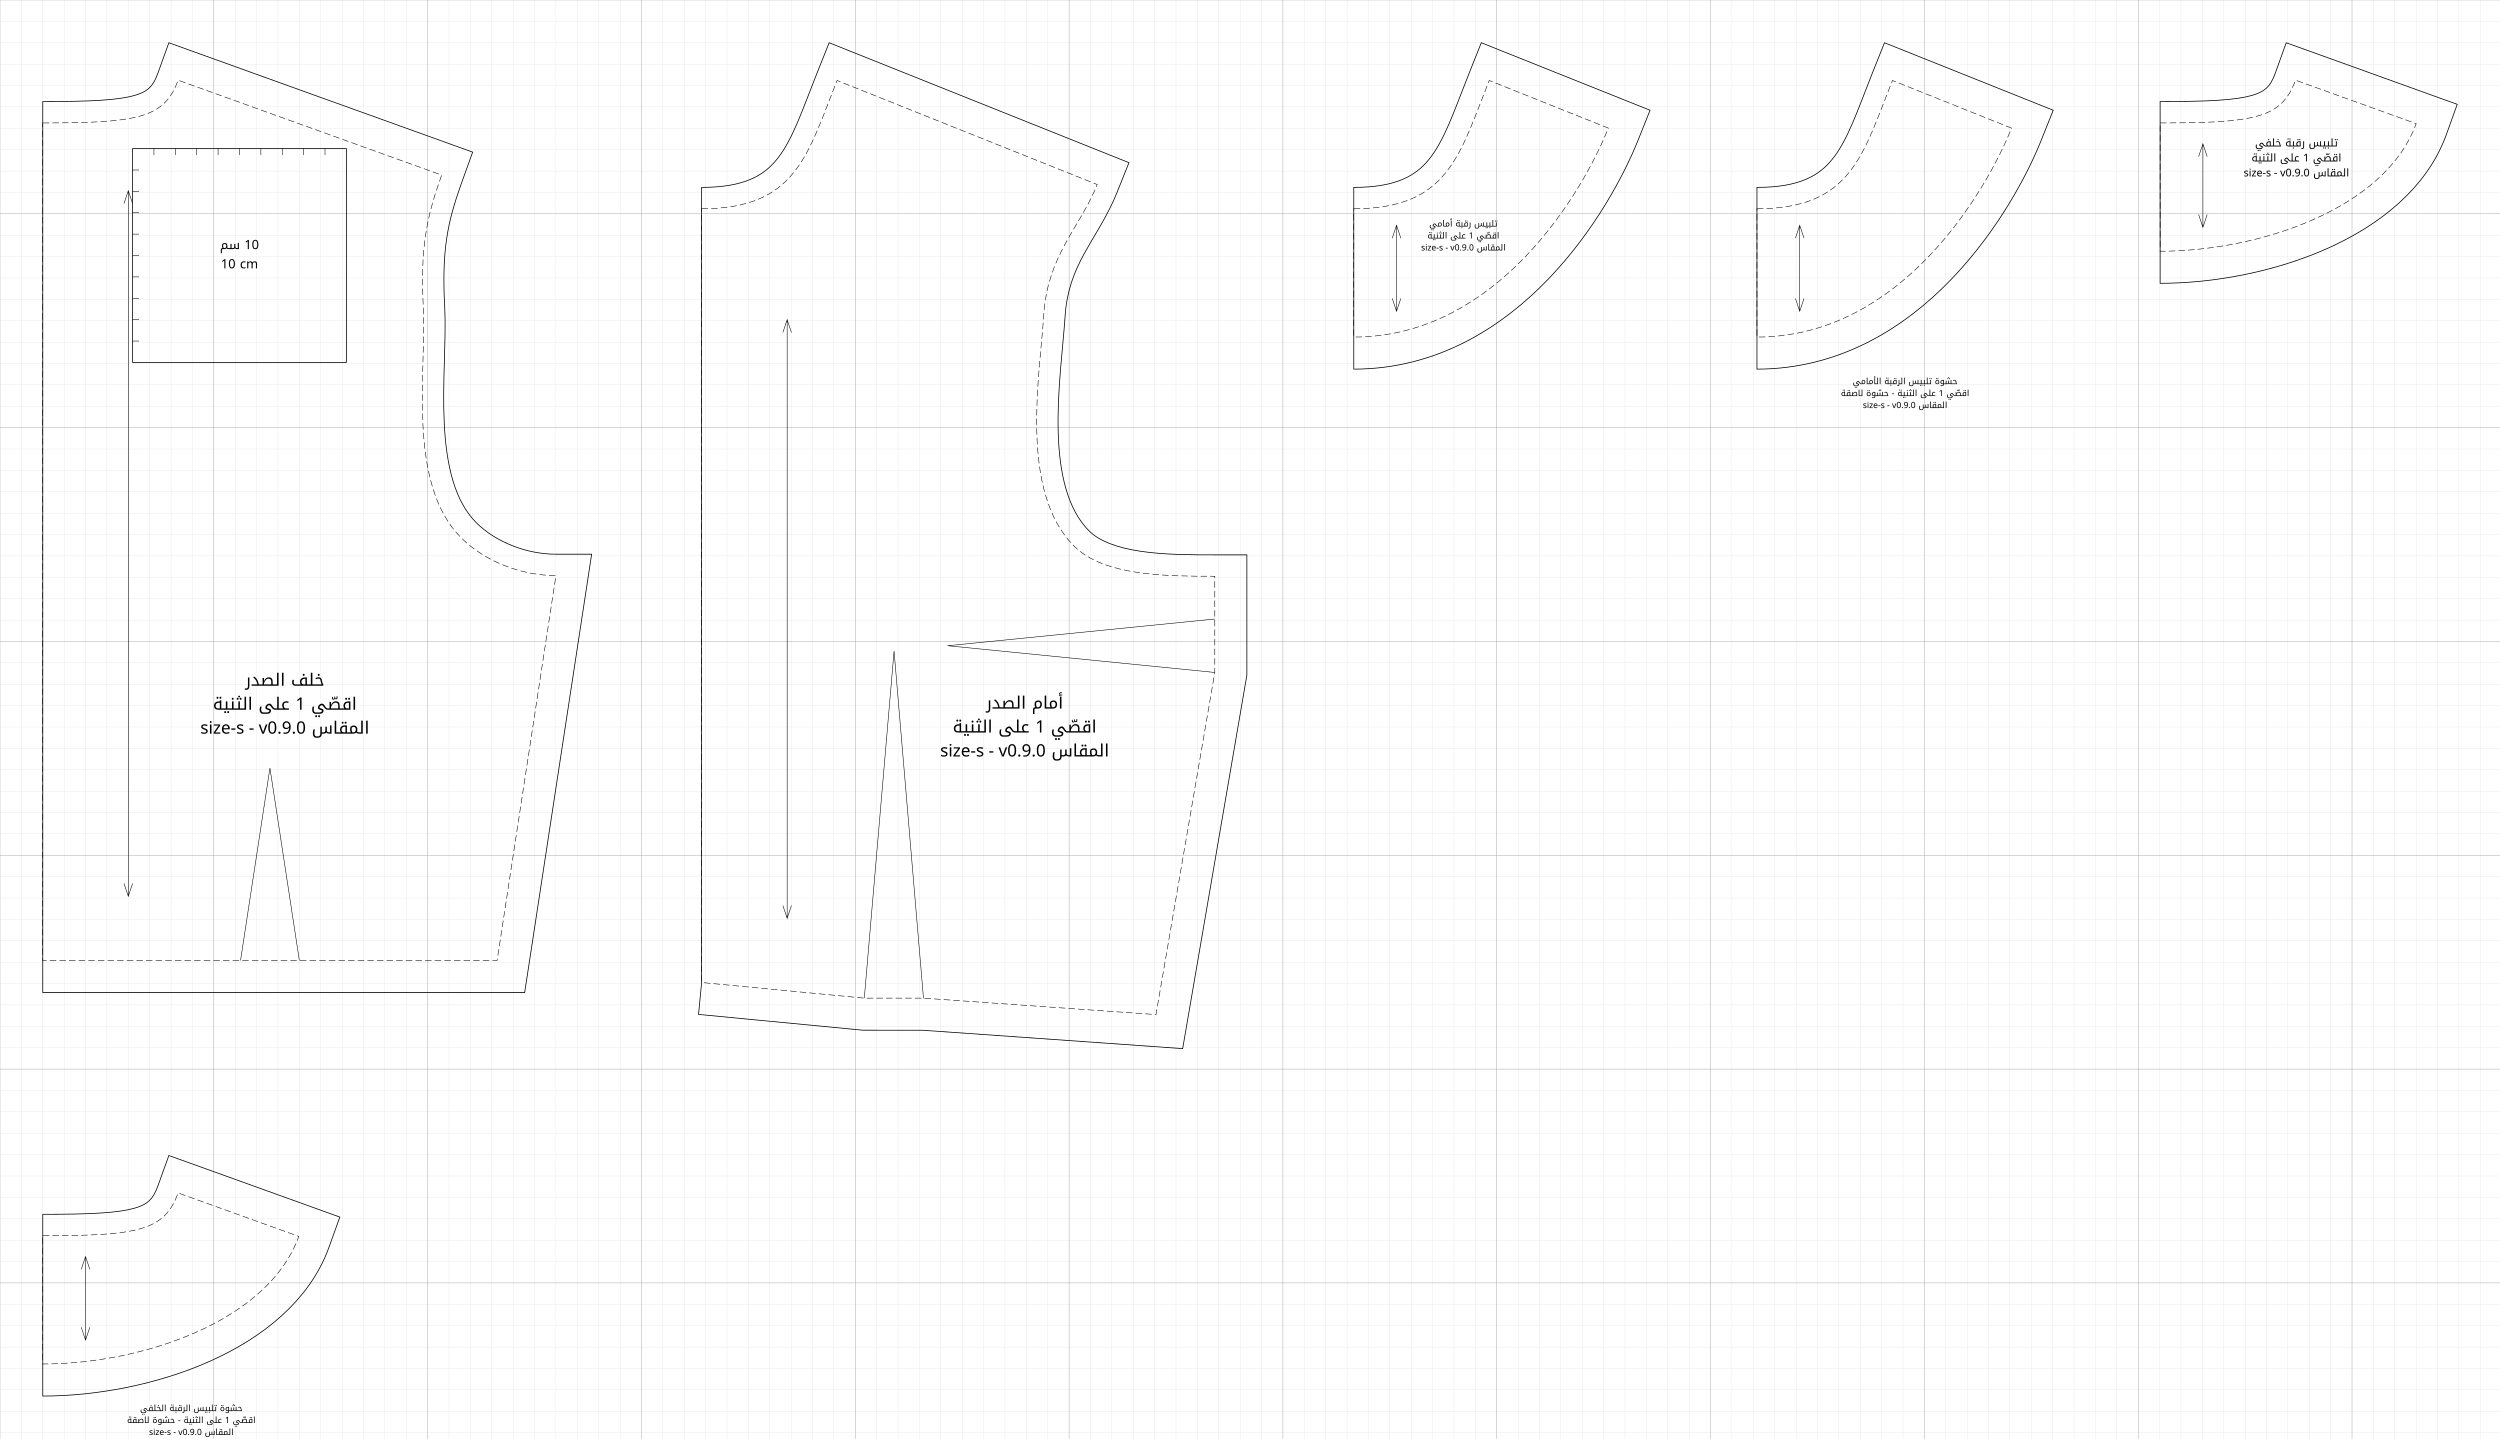
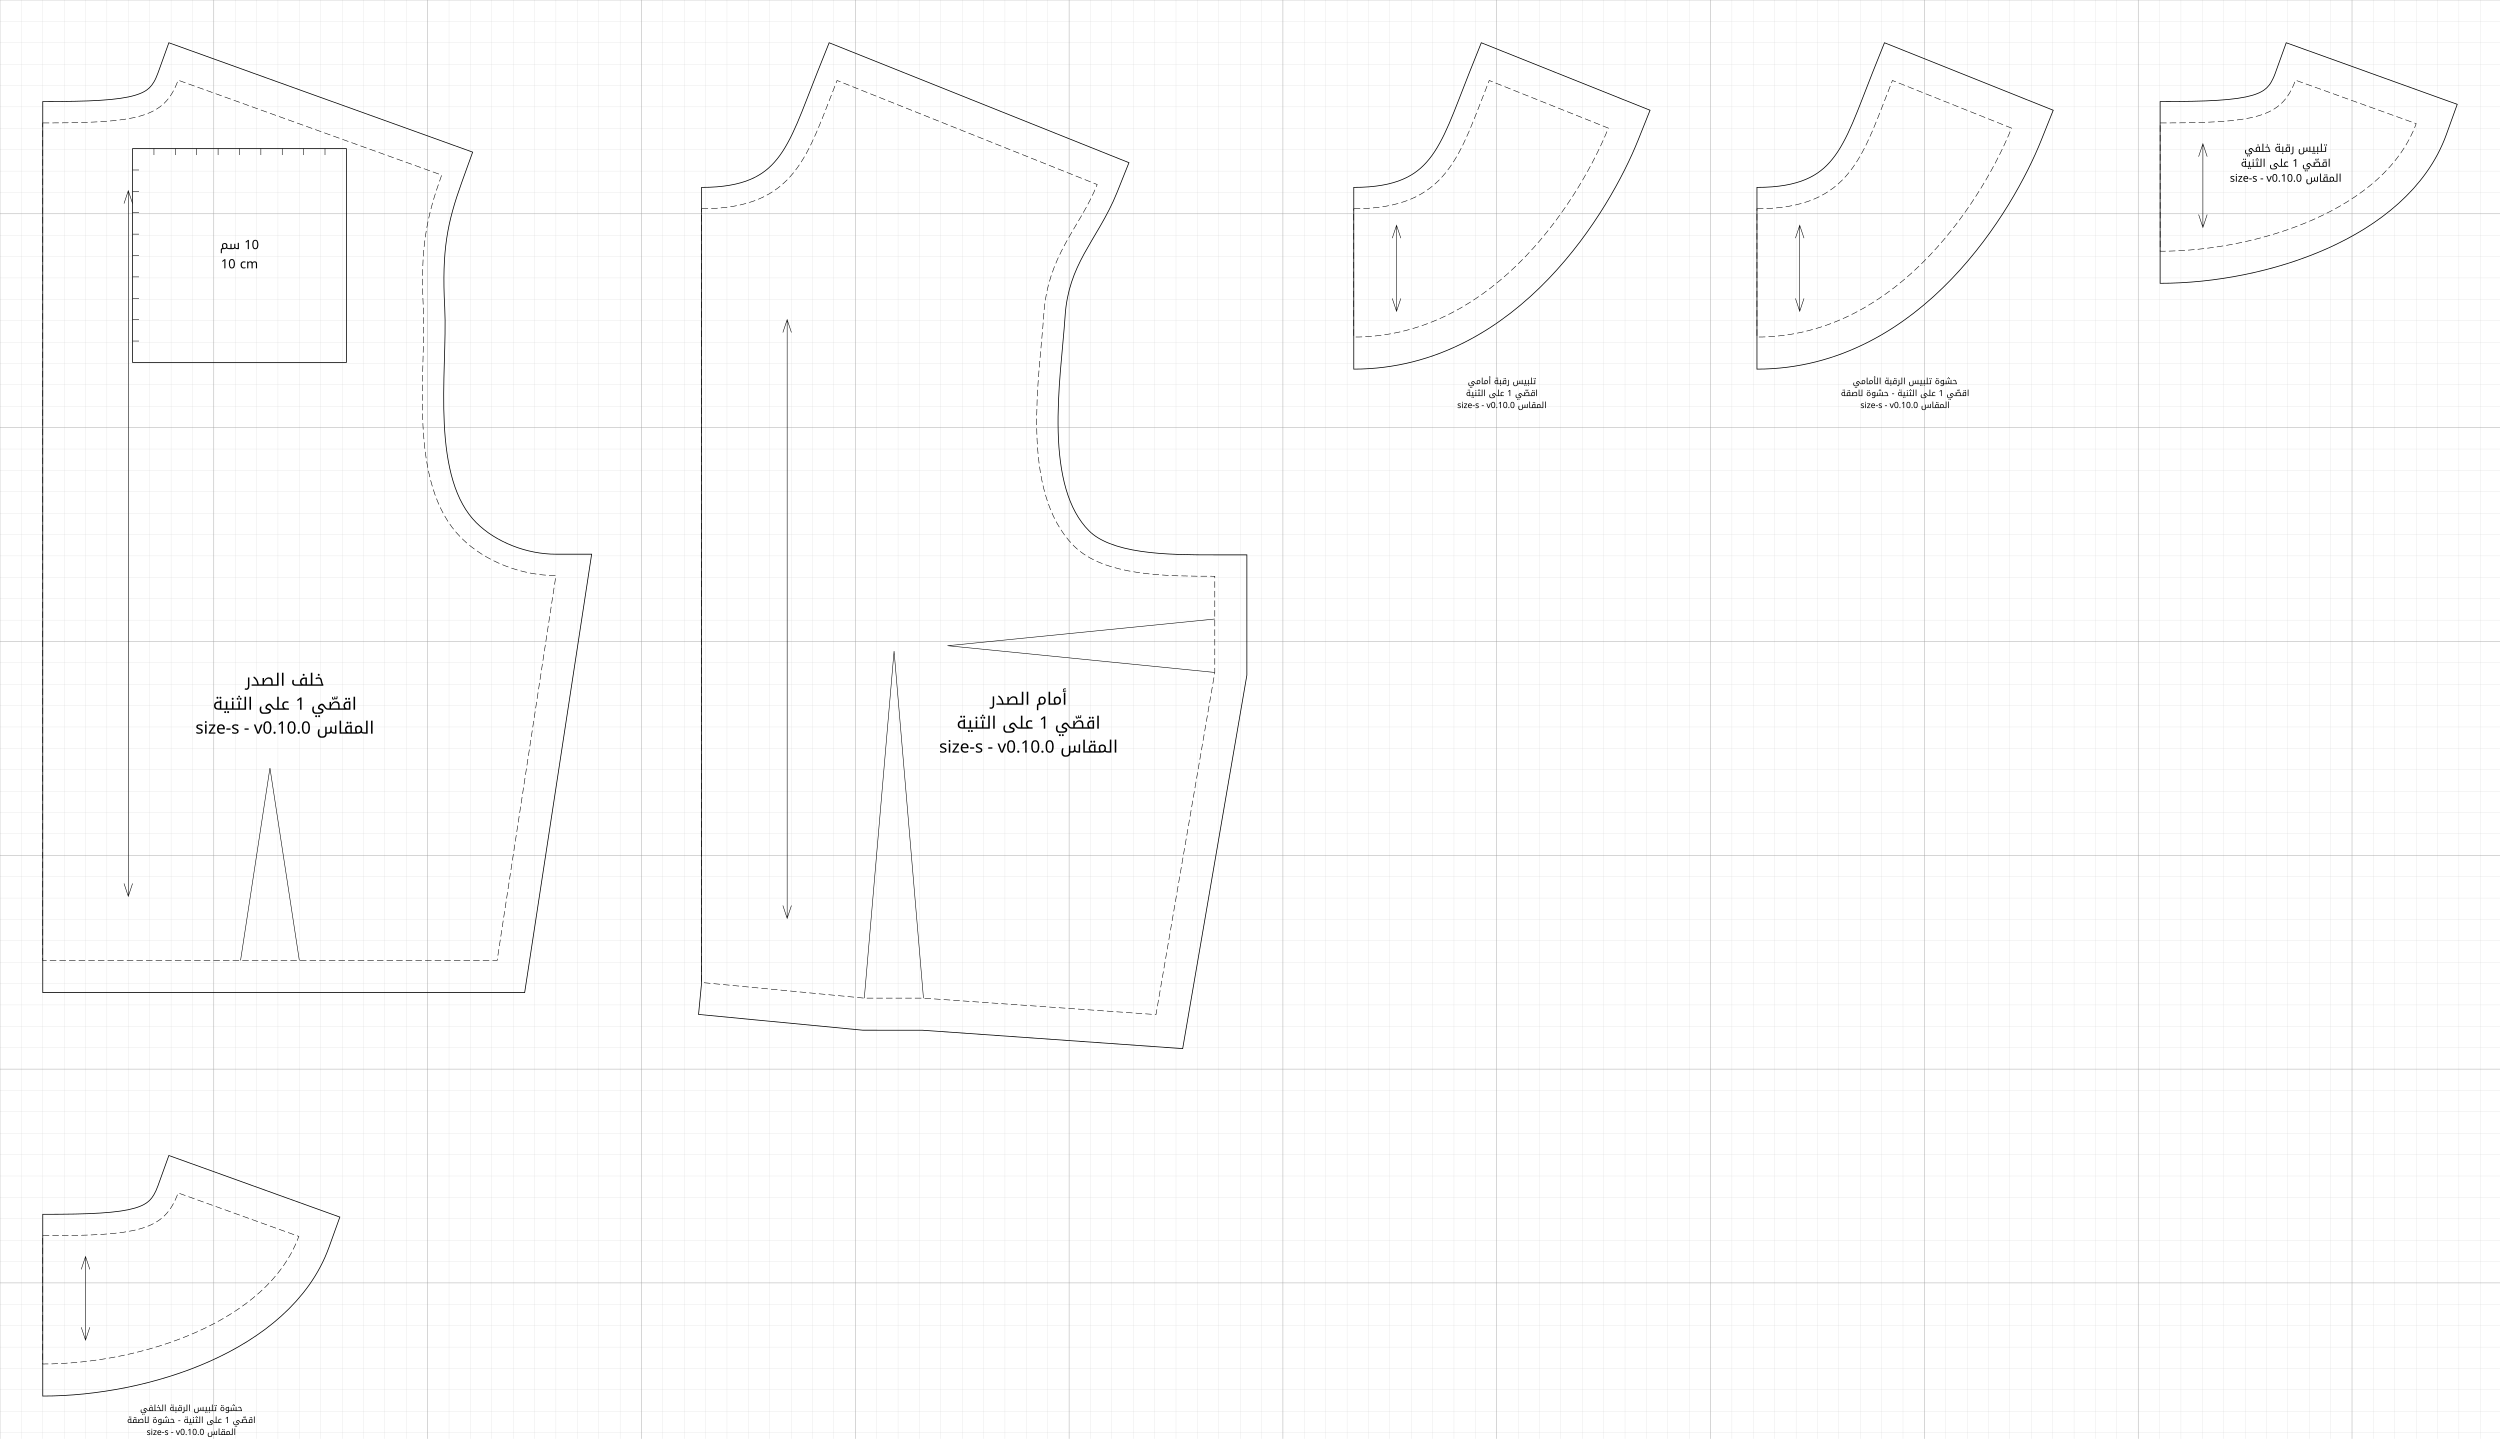
<svg xmlns="http://www.w3.org/2000/svg" width="1169.21mm" height="672.92mm" viewBox="0 0 1169.21 672.92">
  <g id="layer-grid">
    <path id="grid-minor" d="M 10.00 0 V 672.92 M 20.00 0 V 672.92 M 30.00 0 V 672.92 M 40.00 0 V 672.92 M 50.00 0 V 672.92 M 60.00 0 V 672.92 M 70.00 0 V 672.92 M 80.00 0 V 672.92 M 90.00 0 V 672.92 M 110.00 0 V 672.92 M 120.00 0 V 672.92 M 130.00 0 V 672.92 M 140.00 0 V 672.92 M 150.00 0 V 672.92 M 160.00 0 V 672.92 M 170.00 0 V 672.92 M 180.00 0 V 672.92 M 190.00 0 V 672.92 M 210.00 0 V 672.92 M 220.00 0 V 672.92 M 230.00 0 V 672.92 M 240.00 0 V 672.92 M 250.00 0 V 672.92 M 260.00 0 V 672.92 M 270.00 0 V 672.92 M 280.00 0 V 672.92 M 290.00 0 V 672.92 M 310.00 0 V 672.92 M 320.00 0 V 672.92 M 330.00 0 V 672.92 M 340.00 0 V 672.92 M 350.00 0 V 672.92 M 360.00 0 V 672.92 M 370.00 0 V 672.92 M 380.00 0 V 672.92 M 390.00 0 V 672.92 M 410.00 0 V 672.92 M 420.00 0 V 672.92 M 430.00 0 V 672.92 M 440.00 0 V 672.92 M 450.00 0 V 672.92 M 460.00 0 V 672.92 M 470.00 0 V 672.92 M 480.00 0 V 672.92 M 490.00 0 V 672.92 M 510.00 0 V 672.92 M 520.00 0 V 672.92 M 530.00 0 V 672.92 M 540.00 0 V 672.92 M 550.00 0 V 672.92 M 560.00 0 V 672.92 M 570.00 0 V 672.92 M 580.00 0 V 672.92 M 590.00 0 V 672.92 M 610.00 0 V 672.92 M 620.00 0 V 672.92 M 630.00 0 V 672.92 M 640.00 0 V 672.92 M 650.00 0 V 672.92 M 660.00 0 V 672.92 M 670.00 0 V 672.92 M 680.00 0 V 672.92 M 690.00 0 V 672.92 M 710.00 0 V 672.92 M 720.00 0 V 672.92 M 730.00 0 V 672.92 M 740.00 0 V 672.92 M 750.00 0 V 672.92 M 760.00 0 V 672.92 M 770.00 0 V 672.92 M 780.00 0 V 672.92 M 790.00 0 V 672.92 M 810.00 0 V 672.92 M 820.00 0 V 672.92 M 830.00 0 V 672.92 M 840.00 0 V 672.92 M 850.00 0 V 672.92 M 860.00 0 V 672.92 M 870.00 0 V 672.92 M 880.00 0 V 672.92 M 890.00 0 V 672.92 M 910.00 0 V 672.92 M 920.00 0 V 672.92 M 930.00 0 V 672.92 M 940.00 0 V 672.92 M 950.00 0 V 672.92 M 960.00 0 V 672.92 M 970.00 0 V 672.92 M 980.00 0 V 672.92 M 990.00 0 V 672.92 M 1010.00 0 V 672.92 M 1020.00 0 V 672.92 M 1030.00 0 V 672.92 M 1040.00 0 V 672.92 M 1050.00 0 V 672.92 M 1060.00 0 V 672.92 M 1070.00 0 V 672.92 M 1080.00 0 V 672.92 M 1090.00 0 V 672.92 M 1110.00 0 V 672.92 M 1120.00 0 V 672.92 M 1130.00 0 V 672.92 M 1140.00 0 V 672.92 M 1150.00 0 V 672.92 M 1160.00 0 V 672.92 M 0 10.00 H 1169.21 M 0 20.00 H 1169.21 M 0 30.00 H 1169.21 M 0 40.00 H 1169.21 M 0 50.00 H 1169.21 M 0 60.00 H 1169.21 M 0 70.00 H 1169.21 M 0 80.00 H 1169.21 M 0 90.00 H 1169.21 M 0 110.00 H 1169.21 M 0 120.00 H 1169.21 M 0 130.00 H 1169.21 M 0 140.00 H 1169.21 M 0 150.00 H 1169.21 M 0 160.00 H 1169.21 M 0 170.00 H 1169.21 M 0 180.00 H 1169.21 M 0 190.00 H 1169.21 M 0 210.00 H 1169.21 M 0 220.00 H 1169.21 M 0 230.00 H 1169.21 M 0 240.00 H 1169.21 M 0 250.00 H 1169.21 M 0 260.00 H 1169.21 M 0 270.00 H 1169.21 M 0 280.00 H 1169.21 M 0 290.00 H 1169.21 M 0 310.00 H 1169.21 M 0 320.00 H 1169.21 M 0 330.00 H 1169.21 M 0 340.00 H 1169.21 M 0 350.00 H 1169.21 M 0 360.00 H 1169.21 M 0 370.00 H 1169.21 M 0 380.00 H 1169.21 M 0 390.00 H 1169.21 M 0 410.00 H 1169.21 M 0 420.00 H 1169.21 M 0 430.00 H 1169.21 M 0 440.00 H 1169.21 M 0 450.00 H 1169.21 M 0 460.00 H 1169.21 M 0 470.00 H 1169.21 M 0 480.00 H 1169.21 M 0 490.00 H 1169.21 M 0 510.00 H 1169.21 M 0 520.00 H 1169.21 M 0 530.00 H 1169.21 M 0 540.00 H 1169.21 M 0 550.00 H 1169.21 M 0 560.00 H 1169.21 M 0 570.00 H 1169.21 M 0 580.00 H 1169.21 M 0 590.00 H 1169.21 M 0 610.00 H 1169.21 M 0 620.00 H 1169.21 M 0 630.00 H 1169.21 M 0 640.00 H 1169.21 M 0 650.00 H 1169.21 M 0 660.00 H 1169.21 M 0 670.00 H 1169.21" fill="none" stroke="#d0d0d0" stroke-width="0.1" />
    <path id="grid-major" d="M 0.00 0 V 672.92 M 100.00 0 V 672.92 M 200.00 0 V 672.92 M 300.00 0 V 672.92 M 400.00 0 V 672.92 M 500.00 0 V 672.92 M 600.00 0 V 672.92 M 700.00 0 V 672.92 M 800.00 0 V 672.92 M 900.00 0 V 672.92 M 1000.00 0 V 672.92 M 1100.00 0 V 672.92 M 0 0.00 H 1169.21 M 0 100.00 H 1169.21 M 0 200.00 H 1169.21 M 0 300.00 H 1169.21 M 0 400.00 H 1169.21 M 0 500.00 H 1169.21 M 0 600.00 H 1169.21" fill="none" stroke="#a0a0a0" stroke-width="0.2" />
  </g>
  <g id="layer-cut">
    <path id="piece-bodice-back-cut" d="M 20.00 47.50 C 25.50 47.50 30.45 47.47 34.97 47.37 C 39.49 47.28 43.42 47.14 47.04 46.90 C 50.63 46.67 53.58 46.39 56.36 45.98 C 57.73 45.78 58.85 45.59 60.03 45.34 C 61.19 45.10 62.07 44.88 63.05 44.59 C 64.01 44.31 64.66 44.09 65.47 43.76 C 66.25 43.45 66.69 43.24 67.34 42.89 C 67.97 42.55 68.26 42.36 68.78 41.98 C 69.29 41.60 69.50 41.43 69.94 41.00 C 70.38 40.57 70.56 40.36 70.96 39.85 C 71.36 39.33 71.57 39.02 71.94 38.39 C 72.32 37.75 72.57 37.28 72.92 36.50 C 73.28 35.72 73.55 35.05 73.89 34.11 L 78.97 20.00 L 88.38 23.39 L 211.64 67.76 L 221.05 71.15 L 215.97 85.26 C 214.24 90.08 212.84 94.32 211.65 98.64 C 210.47 102.96 209.60 106.91 208.93 111.39 C 208.26 115.89 207.86 120.38 207.69 125.72 C 207.52 131.12 207.62 136.90 207.99 143.78 C 208.19 147.56 208.21 151.83 208.14 156.14 C 208.08 160.44 207.93 165.01 207.80 169.68 C 207.66 174.36 207.54 179.11 207.51 183.97 C 207.48 188.82 207.54 193.57 207.79 198.40 C 208.04 203.23 208.44 207.75 209.12 212.33 C 209.46 214.62 209.84 216.70 210.31 218.88 C 210.78 221.06 211.27 222.99 211.90 225.04 C 212.52 227.09 213.13 228.83 213.91 230.72 C 214.69 232.61 215.43 234.16 216.38 235.87 C 217.32 237.58 218.18 238.92 219.31 240.45 C 220.44 241.97 221.42 243.12 222.75 244.45 C 223.95 245.64 225.02 246.59 226.38 247.67 C 227.74 248.76 228.97 249.63 230.47 250.58 C 231.98 251.54 233.34 252.31 234.96 253.12 C 236.58 253.94 238.03 254.59 239.74 255.26 C 243.16 256.60 246.27 257.50 249.85 258.20 C 251.63 258.54 253.19 258.77 254.97 258.94 C 256.74 259.12 258.26 259.19 260.00 259.19 L 276.70 259.19 L 274.83 271.46 L 247.33 451.46 L 245.38 464.19 L 232.50 464.19 L 140.00 464.19 L 112.50 464.19 L 20.00 464.19 L 20.00 449.19 L 20.00 57.50 L 20.00 47.50 Z" fill="none" stroke="#000000" stroke-width="0.35" />
    <path id="piece-bodice-front-cut" d="M 328.14 87.64 C 330.72 87.64 332.95 87.56 335.22 87.38 C 337.47 87.20 339.35 86.97 341.32 86.63 C 343.27 86.29 344.82 85.94 346.52 85.45 C 348.19 84.98 349.46 84.53 350.92 83.91 C 352.35 83.31 353.40 82.78 354.66 82.05 C 355.91 81.33 356.80 80.72 357.91 79.87 C 359.01 79.02 359.81 78.31 360.80 77.32 C 361.79 76.33 362.55 75.48 363.46 74.35 C 364.37 73.22 365.10 72.20 365.95 70.92 C 366.79 69.63 367.51 68.43 368.31 66.98 C 369.91 64.09 371.32 61.12 372.81 57.65 C 374.31 54.17 375.75 50.51 377.29 46.54 C 378.84 42.56 380.45 38.33 382.21 33.93 L 387.78 20.00 L 397.06 23.71 L 518.71 72.37 L 527.99 76.08 L 522.42 90.01 C 521.30 92.82 519.98 95.65 518.70 98.16 C 517.42 100.68 516.03 103.18 514.70 105.49 C 513.37 107.80 512.02 110.05 510.73 112.24 C 509.43 114.44 508.22 116.53 507.03 118.70 C 505.85 120.88 504.82 122.91 503.80 125.16 C 502.78 127.42 501.96 129.49 501.16 131.93 C 500.35 134.38 499.75 136.66 499.21 139.40 C 498.67 142.18 498.32 144.82 498.12 148.01 C 497.88 151.65 497.52 155.72 497.13 159.96 C 496.74 164.20 496.32 168.67 495.94 173.32 C 495.56 177.98 495.24 182.70 495.04 187.56 C 494.84 192.43 494.77 197.17 494.90 202.03 C 495.03 206.88 495.35 211.41 495.96 216.02 C 496.26 218.32 496.61 220.41 497.06 222.61 C 497.50 224.81 497.98 226.74 498.58 228.81 C 499.18 230.87 499.79 232.62 500.56 234.52 C 501.32 236.42 502.05 237.97 503.00 239.70 C 503.94 241.41 504.79 242.76 505.92 244.28 C 507.04 245.81 508.02 246.96 509.35 248.28 C 510.01 248.94 510.49 249.36 511.25 249.96 C 512.02 250.56 512.62 250.97 513.49 251.51 C 514.37 252.05 515.10 252.45 516.09 252.93 C 517.08 253.42 517.93 253.79 519.02 254.22 C 521.22 255.08 523.28 255.71 525.81 256.34 C 528.34 256.96 530.79 257.43 533.56 257.84 C 536.34 258.25 539.05 258.55 541.97 258.79 C 544.89 259.02 547.75 259.18 550.72 259.28 C 556.66 259.50 562.52 259.50 568.14 259.50 L 583.14 259.50 L 583.14 269.50 L 583.14 289.50 L 583.14 314.50 L 583.14 315.78 L 582.92 317.04 L 555.42 477.04 L 553.12 490.42 L 539.58 489.46 L 431.35 481.82 L 404.21 481.81 L 403.50 481.81 L 402.79 481.74 L 326.70 474.43 L 328.14 459.50 L 328.14 97.64 L 328.14 87.64 Z" fill="none" stroke="#000000" stroke-width="0.35" />
    <path id="piece-neck-facing-front-cut" d="M 633.14 87.64 C 635.72 87.64 637.95 87.56 640.22 87.38 C 642.47 87.20 644.35 86.97 646.32 86.63 C 648.27 86.29 649.82 85.94 651.52 85.45 C 653.19 84.98 654.46 84.53 655.92 83.91 C 657.35 83.31 658.40 82.78 659.66 82.05 C 660.91 81.33 661.80 80.72 662.91 79.87 C 664.01 79.02 664.81 78.31 665.80 77.32 C 666.79 76.33 667.55 75.48 668.46 74.35 C 669.37 73.22 670.10 72.20 670.95 70.92 C 671.79 69.63 672.51 68.43 673.31 66.98 C 674.91 64.09 676.32 61.12 677.81 57.65 C 679.31 54.17 680.75 50.51 682.29 46.54 C 683.84 42.56 685.45 38.33 687.21 33.93 L 692.78 20.00 L 702.06 23.71 L 757.77 46.00 L 771.70 51.57 L 766.13 65.50 C 765.32 67.51 764.34 69.83 763.30 72.13 C 762.28 74.40 761.07 76.95 759.81 79.45 C 757.32 84.42 754.21 90.08 750.79 95.67 C 747.39 101.22 743.32 107.29 738.97 113.05 C 734.64 118.79 729.53 124.88 724.22 130.41 C 721.57 133.17 718.60 136.07 715.69 138.70 C 712.79 141.32 709.53 144.06 706.37 146.50 C 703.21 148.94 699.65 151.46 696.23 153.65 C 692.81 155.84 688.94 158.07 685.25 159.95 C 681.56 161.83 677.37 163.70 673.42 165.21 C 669.47 166.71 664.97 168.15 660.75 169.21 C 656.55 170.28 651.77 171.19 647.31 171.75 C 642.86 172.32 637.82 172.64 633.14 172.64 L 633.14 157.64 L 633.14 97.64 L 633.14 87.64 Z" fill="none" stroke="#000000" stroke-width="0.35" />
    <path id="piece-neck-facing-front-interfacing-cut" d="M 821.70 87.64 C 824.28 87.64 826.51 87.56 828.79 87.38 C 831.04 87.20 832.91 86.97 834.89 86.63 C 836.83 86.29 838.39 85.94 840.08 85.45 C 841.75 84.98 843.03 84.53 844.48 83.91 C 845.92 83.31 846.97 82.78 848.23 82.05 C 849.47 81.33 850.37 80.72 851.47 79.87 C 852.57 79.02 853.38 78.31 854.37 77.32 C 855.36 76.33 856.12 75.48 857.02 74.35 C 857.93 73.22 858.67 72.20 859.51 70.92 C 860.36 69.63 861.08 68.43 861.87 66.98 C 863.48 64.09 864.88 61.12 866.37 57.65 C 867.87 54.17 869.32 50.51 870.86 46.54 C 872.40 42.56 874.01 38.33 875.77 33.93 L 881.34 20.00 L 890.63 23.71 L 946.34 46.00 L 960.26 51.57 L 954.69 65.50 C 953.89 67.51 952.90 69.83 951.87 72.13 C 950.84 74.40 949.63 76.95 948.38 79.45 C 945.88 84.42 942.78 90.08 939.36 95.67 C 935.96 101.22 931.88 107.29 927.53 113.05 C 923.20 118.79 918.10 124.88 912.78 130.41 C 910.13 133.17 907.16 136.07 904.26 138.70 C 901.36 141.32 898.10 144.06 894.94 146.50 C 891.78 148.94 888.22 151.46 884.79 153.65 C 881.37 155.84 877.50 158.07 873.81 159.95 C 870.12 161.83 865.94 163.70 861.98 165.21 C 858.03 166.71 853.53 168.15 849.32 169.21 C 845.12 170.28 840.33 171.19 835.87 171.75 C 831.43 172.32 826.39 172.64 821.70 172.64 L 821.70 157.64 L 821.70 97.64 L 821.70 87.64 Z" fill="none" stroke="#000000" stroke-width="0.35" />
    <path id="piece-neck-facing-back-cut" d="M 1010.26 47.50 C 1015.77 47.50 1020.71 47.47 1025.24 47.37 C 1029.75 47.28 1033.68 47.14 1037.30 46.90 C 1040.89 46.67 1043.85 46.39 1046.62 45.98 C 1047.99 45.78 1049.11 45.59 1050.29 45.34 C 1051.45 45.10 1052.33 44.88 1053.32 44.59 C 1054.28 44.31 1054.93 44.09 1055.73 43.76 C 1056.51 43.45 1056.96 43.24 1057.60 42.89 C 1058.23 42.55 1058.52 42.36 1059.04 41.98 C 1059.56 41.60 1059.76 41.43 1060.20 41.00 C 1060.64 40.57 1060.83 40.36 1061.22 39.85 C 1061.63 39.33 1061.84 39.02 1062.21 38.39 C 1062.59 37.75 1062.83 37.28 1063.18 36.50 C 1063.55 35.72 1063.81 35.05 1064.15 34.11 L 1069.23 20.00 L 1078.64 23.39 L 1135.09 43.71 L 1149.21 48.79 L 1144.13 62.90 C 1143.59 64.41 1142.90 66.13 1142.25 67.57 C 1141.61 69.02 1140.81 70.67 1140.08 72.07 C 1139.34 73.46 1138.44 75.04 1137.62 76.37 C 1136.79 77.71 1135.80 79.21 1134.89 80.49 C 1133.09 83.05 1130.85 85.83 1128.75 88.17 C 1126.65 90.49 1124.14 92.99 1121.79 95.11 C 1119.45 97.22 1116.72 99.45 1114.16 101.35 C 1111.61 103.26 1108.70 105.24 1105.96 106.95 C 1103.22 108.65 1100.16 110.40 1097.27 111.92 C 1094.39 113.44 1091.21 114.98 1088.20 116.32 C 1085.19 117.65 1081.91 118.99 1078.80 120.15 C 1075.69 121.31 1072.34 122.46 1069.16 123.45 C 1062.80 125.43 1055.94 127.17 1049.44 128.48 C 1042.94 129.80 1036.06 130.84 1029.63 131.49 C 1023.18 132.15 1016.43 132.50 1010.26 132.50 L 1010.26 117.50 L 1010.26 57.50 L 1010.26 47.50 Z" fill="none" stroke="#000000" stroke-width="0.35" />
    <path id="piece-neck-facing-back-interfacing-cut" d="M 20.00 567.92 C 25.50 567.92 30.45 567.88 34.97 567.79 C 39.49 567.70 43.42 567.55 47.04 567.32 C 50.63 567.09 53.58 566.80 56.36 566.40 C 57.73 566.20 58.85 566.00 60.03 565.76 C 61.19 565.51 62.07 565.30 63.05 565.01 C 64.01 564.73 64.66 564.50 65.47 564.18 C 66.25 563.87 66.69 563.66 67.34 563.31 C 67.97 562.96 68.26 562.78 68.78 562.40 C 69.29 562.02 69.50 561.85 69.94 561.42 C 70.38 560.99 70.56 560.78 70.96 560.27 C 71.36 559.75 71.57 559.44 71.94 558.81 C 72.32 558.17 72.57 557.69 72.92 556.92 C 73.28 556.13 73.55 555.47 73.89 554.53 L 78.97 540.42 L 88.38 543.80 L 144.83 564.13 L 158.94 569.21 L 153.86 583.32 C 153.32 584.82 152.63 586.54 151.99 587.99 C 151.35 589.44 150.55 591.09 149.81 592.48 C 149.08 593.87 148.17 595.45 147.35 596.79 C 146.53 598.12 145.53 599.63 144.63 600.91 C 142.82 603.46 140.58 606.25 138.48 608.58 C 136.39 610.91 133.88 613.41 131.53 615.52 C 129.19 617.63 126.46 619.86 123.90 621.77 C 121.34 623.67 118.43 625.65 115.69 627.36 C 112.96 629.07 109.90 630.82 107.01 632.34 C 104.12 633.86 100.94 635.39 97.93 636.73 C 94.92 638.07 91.65 639.40 88.54 640.57 C 85.43 641.73 82.08 642.87 78.90 643.86 C 72.54 645.85 65.68 647.59 59.18 648.90 C 52.68 650.21 45.79 651.25 39.36 651.91 C 32.92 652.57 26.17 652.92 20.00 652.92 L 20.00 637.92 L 20.00 577.92 L 20.00 567.92 Z" fill="none" stroke="#000000" stroke-width="0.35" />
  </g>
  <g id="layer-stitch">
    <path id="piece-bodice-back-stitch" d="M 20.00 57.50 C 64.31 57.50 76.87 55.34 83.30 37.50 L 206.56 81.88 C 199.45 101.64 196.48 116.04 198.00 144.32 C 199.52 172.59 190.07 225.91 215.68 251.52 C 226.92 262.76 244.09 269.19 260.00 269.19 L 232.50 449.19 L 140.00 449.19 L 112.50 449.19 L 20.00 449.19 L 20.00 57.50 Z" fill="none" stroke="#000000" stroke-width="0.25" stroke-dasharray="3 1.5" />
    <path id="piece-bodice-front-stitch" d="M 328.14 97.64 C 372.49 97.64 377.66 72.23 391.49 37.64 L 513.14 86.30 C 504.97 106.72 489.95 119.19 488.14 147.36 C 486.33 175.54 476.61 229.68 502.28 255.36 C 516.42 269.50 545.68 269.50 568.14 269.50 L 568.14 289.50 L 568.14 314.50 L 540.64 474.50 L 431.89 466.82 L 404.22 466.81 L 328.14 459.50 L 328.14 97.64 Z" fill="none" stroke="#000000" stroke-width="0.25" stroke-dasharray="3 1.5" />
    <path id="piece-neck-facing-front-stitch" d="M 633.14 97.64 C 677.49 97.64 682.66 72.23 696.49 37.64 L 752.20 59.92 C 740.22 89.89 700.40 157.64 633.14 157.64 L 633.14 97.64 Z" fill="none" stroke="#000000" stroke-width="0.25" stroke-dasharray="3 1.5" />
    <path id="piece-neck-facing-front-interfacing-stitch" d="M 821.70 97.64 C 866.05 97.64 871.22 72.23 885.06 37.64 L 940.77 59.92 C 928.78 89.89 888.97 157.64 821.70 157.64 L 821.70 97.64 Z" fill="none" stroke="#000000" stroke-width="0.25" stroke-dasharray="3 1.5" />
    <path id="piece-neck-facing-back-stitch" d="M 1010.26 57.50 C 1054.57 57.50 1067.14 55.34 1073.56 37.50 L 1130.01 57.82 C 1115.67 97.68 1056.52 117.50 1010.26 117.50 L 1010.26 57.50 Z" fill="none" stroke="#000000" stroke-width="0.25" stroke-dasharray="3 1.5" />
    <path id="piece-neck-facing-back-interfacing-stitch" d="M 20.00 577.92 C 64.31 577.92 76.87 575.76 83.30 557.92 L 139.75 578.24 C 125.40 618.10 66.26 637.92 20.00 637.92 L 20.00 577.92 Z" fill="none" stroke="#000000" stroke-width="0.25" stroke-dasharray="3 1.5" />
  </g>
  <g id="layer-notches">

</g>
  <g id="layer-grain">
    <path id="piece-bodice-back-grain" d="M 60.00 89.19 L 60.00 419.19 M 58.00 413.19 L 60.00 419.19 L 62.00 413.19 M 62.00 95.19 L 60.00 89.19 L 58.00 95.19" fill="none" stroke="#000000" stroke-width="0.25" />
    <path id="piece-bodice-front-grain" d="M 368.14 149.50 L 368.14 429.50 M 366.14 423.50 L 368.14 429.50 L 370.14 423.50 M 370.14 155.50 L 368.14 149.50 L 366.14 155.50" fill="none" stroke="#000000" stroke-width="0.25" />
    <path id="piece-neck-facing-front-grain" d="M 653.14 105.38 L 653.14 145.58 M 651.14 139.58 L 653.14 145.58 L 655.14 139.58 M 655.14 111.38 L 653.14 105.38 L 651.14 111.38" fill="none" stroke="#000000" stroke-width="0.25" />
    <path id="piece-neck-facing-front-interfacing-grain" d="M 841.70 105.38 L 841.70 145.58 M 839.70 139.58 L 841.70 145.58 L 843.70 139.58 M 843.70 111.38 L 841.70 105.38 L 839.70 111.38" fill="none" stroke="#000000" stroke-width="0.25" />
    <path id="piece-neck-facing-back-grain" d="M 1030.26 67.25 L 1030.26 106.34 M 1028.26 100.34 L 1030.26 106.34 L 1032.26 100.34 M 1032.26 73.25 L 1030.26 67.25 L 1028.26 73.25" fill="none" stroke="#000000" stroke-width="0.25" />
    <path id="piece-neck-facing-back-interfacing-grain" d="M 40.00 587.66 L 40.00 626.75 M 38.00 620.75 L 40.00 626.75 L 42.00 620.75 M 42.00 593.66 L 40.00 587.66 L 38.00 593.66" fill="none" stroke="#000000" stroke-width="0.25" />
  </g>
  <g id="layer-darts">
    <path id="piece-bodice-back-dart-waist-dart" d="M 140.00 449.19 L 126.25 359.19 L 112.50 449.19" fill="none" stroke="#000000" stroke-width="0.25" />
    <path id="piece-bodice-front-dart-bust-dart" d="M 568.14 289.50 L 443.14 302.00 L 568.14 314.50" fill="none" stroke="#000000" stroke-width="0.25" />
    <path id="piece-bodice-front-dart-waist-dart" d="M 431.89 466.82 L 418.14 304.50 L 404.22 466.81" fill="none" stroke="#000000" stroke-width="0.25" />
  </g>
  <g id="layer-marks">

</g>
  <g id="layer-labels">
    <text id="piece-bodice-back-label-name" x="133.22" y="320.72" font-family="&quot;IBM Plex Sans Arabic&quot;, &quot;Noto Kufi Arabic&quot;, &quot;Geeza Pro&quot;, &quot;Segoe UI&quot;, Tahoma, sans-serif" font-size="8.00" direction="rtl" unicode-bidi="plaintext" text-anchor="middle">خلف الصدر</text>
    <text id="piece-bodice-back-label-cut" x="133.22" y="331.92" font-family="&quot;IBM Plex Sans Arabic&quot;, &quot;Noto Kufi Arabic&quot;, &quot;Geeza Pro&quot;, &quot;Segoe UI&quot;, Tahoma, sans-serif" font-size="8.00" direction="rtl" unicode-bidi="plaintext" text-anchor="middle">اقصّي 1 على الثنية</text>
-     <text id="piece-bodice-back-label-size" x="133.22" y="343.12" font-family="&quot;IBM Plex Sans Arabic&quot;, &quot;Noto Kufi Arabic&quot;, &quot;Geeza Pro&quot;, &quot;Segoe UI&quot;, Tahoma, sans-serif" font-size="8.00" direction="rtl" unicode-bidi="plaintext" text-anchor="middle">المقاس size-s - v0.9.0</text>
-     <text id="piece-bodice-front-label-name" x="479.22" y="331.40" font-family="&quot;IBM Plex Sans Arabic&quot;, &quot;Noto Kufi Arabic&quot;, &quot;Geeza Pro&quot;, &quot;Segoe UI&quot;, Tahoma, sans-serif" font-size="8.00" direction="rtl" unicode-bidi="plaintext" text-anchor="middle">أمام الصدر</text>
-     <text id="piece-bodice-front-label-cut" x="479.22" y="342.60" font-family="&quot;IBM Plex Sans Arabic&quot;, &quot;Noto Kufi Arabic&quot;, &quot;Geeza Pro&quot;, &quot;Segoe UI&quot;, Tahoma, sans-serif" font-size="8.00" direction="rtl" unicode-bidi="plaintext" text-anchor="middle">اقصّي 1 على الثنية</text>
-     <text id="piece-bodice-front-label-size" x="479.22" y="353.80" font-family="&quot;IBM Plex Sans Arabic&quot;, &quot;Noto Kufi Arabic&quot;, &quot;Geeza Pro&quot;, &quot;Segoe UI&quot;, Tahoma, sans-serif" font-size="8.00" direction="rtl" unicode-bidi="plaintext" text-anchor="middle">المقاس size-s - v0.9.0</text>
-     <text id="piece-neck-facing-front-label-name" x="684.39" y="105.94" font-family="&quot;IBM Plex Sans Arabic&quot;, &quot;Noto Kufi Arabic&quot;, &quot;Geeza Pro&quot;, &quot;Segoe UI&quot;, Tahoma, sans-serif" font-size="4.00" direction="rtl" unicode-bidi="plaintext" text-anchor="middle">تلبيس رقبة أمامي</text>
-     <text id="piece-neck-facing-front-label-cut" x="684.39" y="111.54" font-family="&quot;IBM Plex Sans Arabic&quot;, &quot;Noto Kufi Arabic&quot;, &quot;Geeza Pro&quot;, &quot;Segoe UI&quot;, Tahoma, sans-serif" font-size="4.00" direction="rtl" unicode-bidi="plaintext" text-anchor="middle">اقصّي 1 على الثنية</text>
-     <text id="piece-neck-facing-front-label-size" x="684.39" y="117.14" font-family="&quot;IBM Plex Sans Arabic&quot;, &quot;Noto Kufi Arabic&quot;, &quot;Geeza Pro&quot;, &quot;Segoe UI&quot;, Tahoma, sans-serif" font-size="4.00" direction="rtl" unicode-bidi="plaintext" text-anchor="middle">المقاس size-s - v0.9.0</text>
+     <text id="piece-bodice-back-label-size" x="133.22" y="343.12" font-family="&quot;IBM Plex Sans Arabic&quot;, &quot;Noto Kufi Arabic&quot;, &quot;Geeza Pro&quot;, &quot;Segoe UI&quot;, Tahoma, sans-serif" font-size="8.00" direction="rtl" unicode-bidi="plaintext" text-anchor="middle">المقاس size-s - v0.10.0</text>
+     <text id="piece-bodice-front-label-name" x="481.04" y="329.58" font-family="&quot;IBM Plex Sans Arabic&quot;, &quot;Noto Kufi Arabic&quot;, &quot;Geeza Pro&quot;, &quot;Segoe UI&quot;, Tahoma, sans-serif" font-size="8.00" direction="rtl" unicode-bidi="plaintext" text-anchor="middle">أمام الصدر</text>
+     <text id="piece-bodice-front-label-cut" x="481.04" y="340.78" font-family="&quot;IBM Plex Sans Arabic&quot;, &quot;Noto Kufi Arabic&quot;, &quot;Geeza Pro&quot;, &quot;Segoe UI&quot;, Tahoma, sans-serif" font-size="8.00" direction="rtl" unicode-bidi="plaintext" text-anchor="middle">اقصّي 1 على الثنية</text>
+     <text id="piece-bodice-front-label-size" x="481.04" y="351.98" font-family="&quot;IBM Plex Sans Arabic&quot;, &quot;Noto Kufi Arabic&quot;, &quot;Geeza Pro&quot;, &quot;Segoe UI&quot;, Tahoma, sans-serif" font-size="8.00" direction="rtl" unicode-bidi="plaintext" text-anchor="middle">المقاس size-s - v0.10.0</text>
+     <text id="piece-neck-facing-front-label-name" x="702.42" y="179.64" font-family="&quot;IBM Plex Sans Arabic&quot;, &quot;Noto Kufi Arabic&quot;, &quot;Geeza Pro&quot;, &quot;Segoe UI&quot;, Tahoma, sans-serif" font-size="4.00" direction="rtl" unicode-bidi="plaintext" text-anchor="middle">تلبيس رقبة أمامي</text>
+     <text id="piece-neck-facing-front-label-cut" x="702.42" y="185.24" font-family="&quot;IBM Plex Sans Arabic&quot;, &quot;Noto Kufi Arabic&quot;, &quot;Geeza Pro&quot;, &quot;Segoe UI&quot;, Tahoma, sans-serif" font-size="4.00" direction="rtl" unicode-bidi="plaintext" text-anchor="middle">اقصّي 1 على الثنية</text>
+     <text id="piece-neck-facing-front-label-size" x="702.42" y="190.84" font-family="&quot;IBM Plex Sans Arabic&quot;, &quot;Noto Kufi Arabic&quot;, &quot;Geeza Pro&quot;, &quot;Segoe UI&quot;, Tahoma, sans-serif" font-size="4.00" direction="rtl" unicode-bidi="plaintext" text-anchor="middle">المقاس size-s - v0.10.0</text>
    <text id="piece-neck-facing-front-interfacing-label-name" x="890.98" y="179.64" font-family="&quot;IBM Plex Sans Arabic&quot;, &quot;Noto Kufi Arabic&quot;, &quot;Geeza Pro&quot;, &quot;Segoe UI&quot;, Tahoma, sans-serif" font-size="4.00" direction="rtl" unicode-bidi="plaintext" text-anchor="middle">حشوة تلبيس الرقبة الأمامي</text>
    <text id="piece-neck-facing-front-interfacing-label-cut" x="890.98" y="185.24" font-family="&quot;IBM Plex Sans Arabic&quot;, &quot;Noto Kufi Arabic&quot;, &quot;Geeza Pro&quot;, &quot;Segoe UI&quot;, Tahoma, sans-serif" font-size="4.00" direction="rtl" unicode-bidi="plaintext" text-anchor="middle">اقصّي 1 على الثنية - حشوة لاصقة</text>
-     <text id="piece-neck-facing-front-interfacing-label-size" x="890.98" y="190.84" font-family="&quot;IBM Plex Sans Arabic&quot;, &quot;Noto Kufi Arabic&quot;, &quot;Geeza Pro&quot;, &quot;Segoe UI&quot;, Tahoma, sans-serif" font-size="4.00" direction="rtl" unicode-bidi="plaintext" text-anchor="middle">المقاس size-s - v0.9.0</text>
-     <text id="piece-neck-facing-back-label-name" x="1074.01" y="68.50" font-family="&quot;IBM Plex Sans Arabic&quot;, &quot;Noto Kufi Arabic&quot;, &quot;Geeza Pro&quot;, &quot;Segoe UI&quot;, Tahoma, sans-serif" font-size="5.00" direction="rtl" unicode-bidi="plaintext" text-anchor="middle">تلبيس رقبة خلفي</text>
-     <text id="piece-neck-facing-back-label-cut" x="1074.01" y="75.50" font-family="&quot;IBM Plex Sans Arabic&quot;, &quot;Noto Kufi Arabic&quot;, &quot;Geeza Pro&quot;, &quot;Segoe UI&quot;, Tahoma, sans-serif" font-size="5.00" direction="rtl" unicode-bidi="plaintext" text-anchor="middle">اقصّي 1 على الثنية</text>
-     <text id="piece-neck-facing-back-label-size" x="1074.01" y="82.50" font-family="&quot;IBM Plex Sans Arabic&quot;, &quot;Noto Kufi Arabic&quot;, &quot;Geeza Pro&quot;, &quot;Segoe UI&quot;, Tahoma, sans-serif" font-size="5.00" direction="rtl" unicode-bidi="plaintext" text-anchor="middle">المقاس size-s - v0.9.0</text>
+     <text id="piece-neck-facing-front-interfacing-label-size" x="890.98" y="190.84" font-family="&quot;IBM Plex Sans Arabic&quot;, &quot;Noto Kufi Arabic&quot;, &quot;Geeza Pro&quot;, &quot;Segoe UI&quot;, Tahoma, sans-serif" font-size="4.00" direction="rtl" unicode-bidi="plaintext" text-anchor="middle">المقاس size-s - v0.10.0</text>
+     <text id="piece-neck-facing-back-label-name" x="1069.01" y="71.00" font-family="&quot;IBM Plex Sans Arabic&quot;, &quot;Noto Kufi Arabic&quot;, &quot;Geeza Pro&quot;, &quot;Segoe UI&quot;, Tahoma, sans-serif" font-size="5.00" direction="rtl" unicode-bidi="plaintext" text-anchor="middle">تلبيس رقبة خلفي</text>
+     <text id="piece-neck-facing-back-label-cut" x="1069.01" y="78.00" font-family="&quot;IBM Plex Sans Arabic&quot;, &quot;Noto Kufi Arabic&quot;, &quot;Geeza Pro&quot;, &quot;Segoe UI&quot;, Tahoma, sans-serif" font-size="5.00" direction="rtl" unicode-bidi="plaintext" text-anchor="middle">اقصّي 1 على الثنية</text>
+     <text id="piece-neck-facing-back-label-size" x="1069.01" y="85.00" font-family="&quot;IBM Plex Sans Arabic&quot;, &quot;Noto Kufi Arabic&quot;, &quot;Geeza Pro&quot;, &quot;Segoe UI&quot;, Tahoma, sans-serif" font-size="5.00" direction="rtl" unicode-bidi="plaintext" text-anchor="middle">المقاس size-s - v0.10.0</text>
    <text id="piece-neck-facing-back-interfacing-label-name" x="89.47" y="659.92" font-family="&quot;IBM Plex Sans Arabic&quot;, &quot;Noto Kufi Arabic&quot;, &quot;Geeza Pro&quot;, &quot;Segoe UI&quot;, Tahoma, sans-serif" font-size="4.00" direction="rtl" unicode-bidi="plaintext" text-anchor="middle">حشوة تلبيس الرقبة الخلفي</text>
    <text id="piece-neck-facing-back-interfacing-label-cut" x="89.47" y="665.52" font-family="&quot;IBM Plex Sans Arabic&quot;, &quot;Noto Kufi Arabic&quot;, &quot;Geeza Pro&quot;, &quot;Segoe UI&quot;, Tahoma, sans-serif" font-size="4.00" direction="rtl" unicode-bidi="plaintext" text-anchor="middle">اقصّي 1 على الثنية - حشوة لاصقة</text>
-     <text id="piece-neck-facing-back-interfacing-label-size" x="89.47" y="671.12" font-family="&quot;IBM Plex Sans Arabic&quot;, &quot;Noto Kufi Arabic&quot;, &quot;Geeza Pro&quot;, &quot;Segoe UI&quot;, Tahoma, sans-serif" font-size="4.00" direction="rtl" unicode-bidi="plaintext" text-anchor="middle">المقاس size-s - v0.9.0</text>
+     <text id="piece-neck-facing-back-interfacing-label-size" x="89.47" y="671.12" font-family="&quot;IBM Plex Sans Arabic&quot;, &quot;Noto Kufi Arabic&quot;, &quot;Geeza Pro&quot;, &quot;Segoe UI&quot;, Tahoma, sans-serif" font-size="4.00" direction="rtl" unicode-bidi="plaintext" text-anchor="middle">المقاس size-s - v0.10.0</text>
  </g>
  <g id="layer-scale">
    <rect id="piece-bodice-back-scale-square" x="62.00" y="69.50" width="100.00" height="100.00" fill="none" stroke="#000000" stroke-width="0.35" />
    <path id="piece-bodice-back-scale-ticks" d="M 72.00 69.50 v 3.00 M 62.00 79.50 h 3.00 M 82.00 69.50 v 3.00 M 62.00 89.50 h 3.00 M 92.00 69.50 v 3.00 M 62.00 99.50 h 3.00 M 102.00 69.50 v 3.00 M 62.00 109.50 h 3.00 M 112.00 69.50 v 3.00 M 62.00 119.50 h 3.00 M 122.00 69.50 v 3.00 M 62.00 129.50 h 3.00 M 132.00 69.50 v 3.00 M 62.00 139.50 h 3.00 M 142.00 69.50 v 3.00 M 62.00 149.50 h 3.00 M 152.00 69.50 v 3.00 M 62.00 159.50 h 3.00" fill="none" stroke="#000000" stroke-width="0.25" />
    <text id="piece-bodice-back-scale-caption-ar" x="112.00" y="116.50" font-family="&quot;IBM Plex Sans Arabic&quot;, &quot;Noto Kufi Arabic&quot;, &quot;Geeza Pro&quot;, &quot;Segoe UI&quot;, Tahoma, sans-serif" font-size="6.00" direction="rtl" unicode-bidi="plaintext" text-anchor="middle">10 سم</text>
    <text id="piece-bodice-back-scale-caption-en" x="112.00" y="125.50" font-family="&quot;IBM Plex Sans Arabic&quot;, &quot;Noto Kufi Arabic&quot;, &quot;Geeza Pro&quot;, &quot;Segoe UI&quot;, Tahoma, sans-serif" font-size="6.00" direction="ltr" unicode-bidi="plaintext" text-anchor="middle">10 cm</text>
  </g>
</svg>
